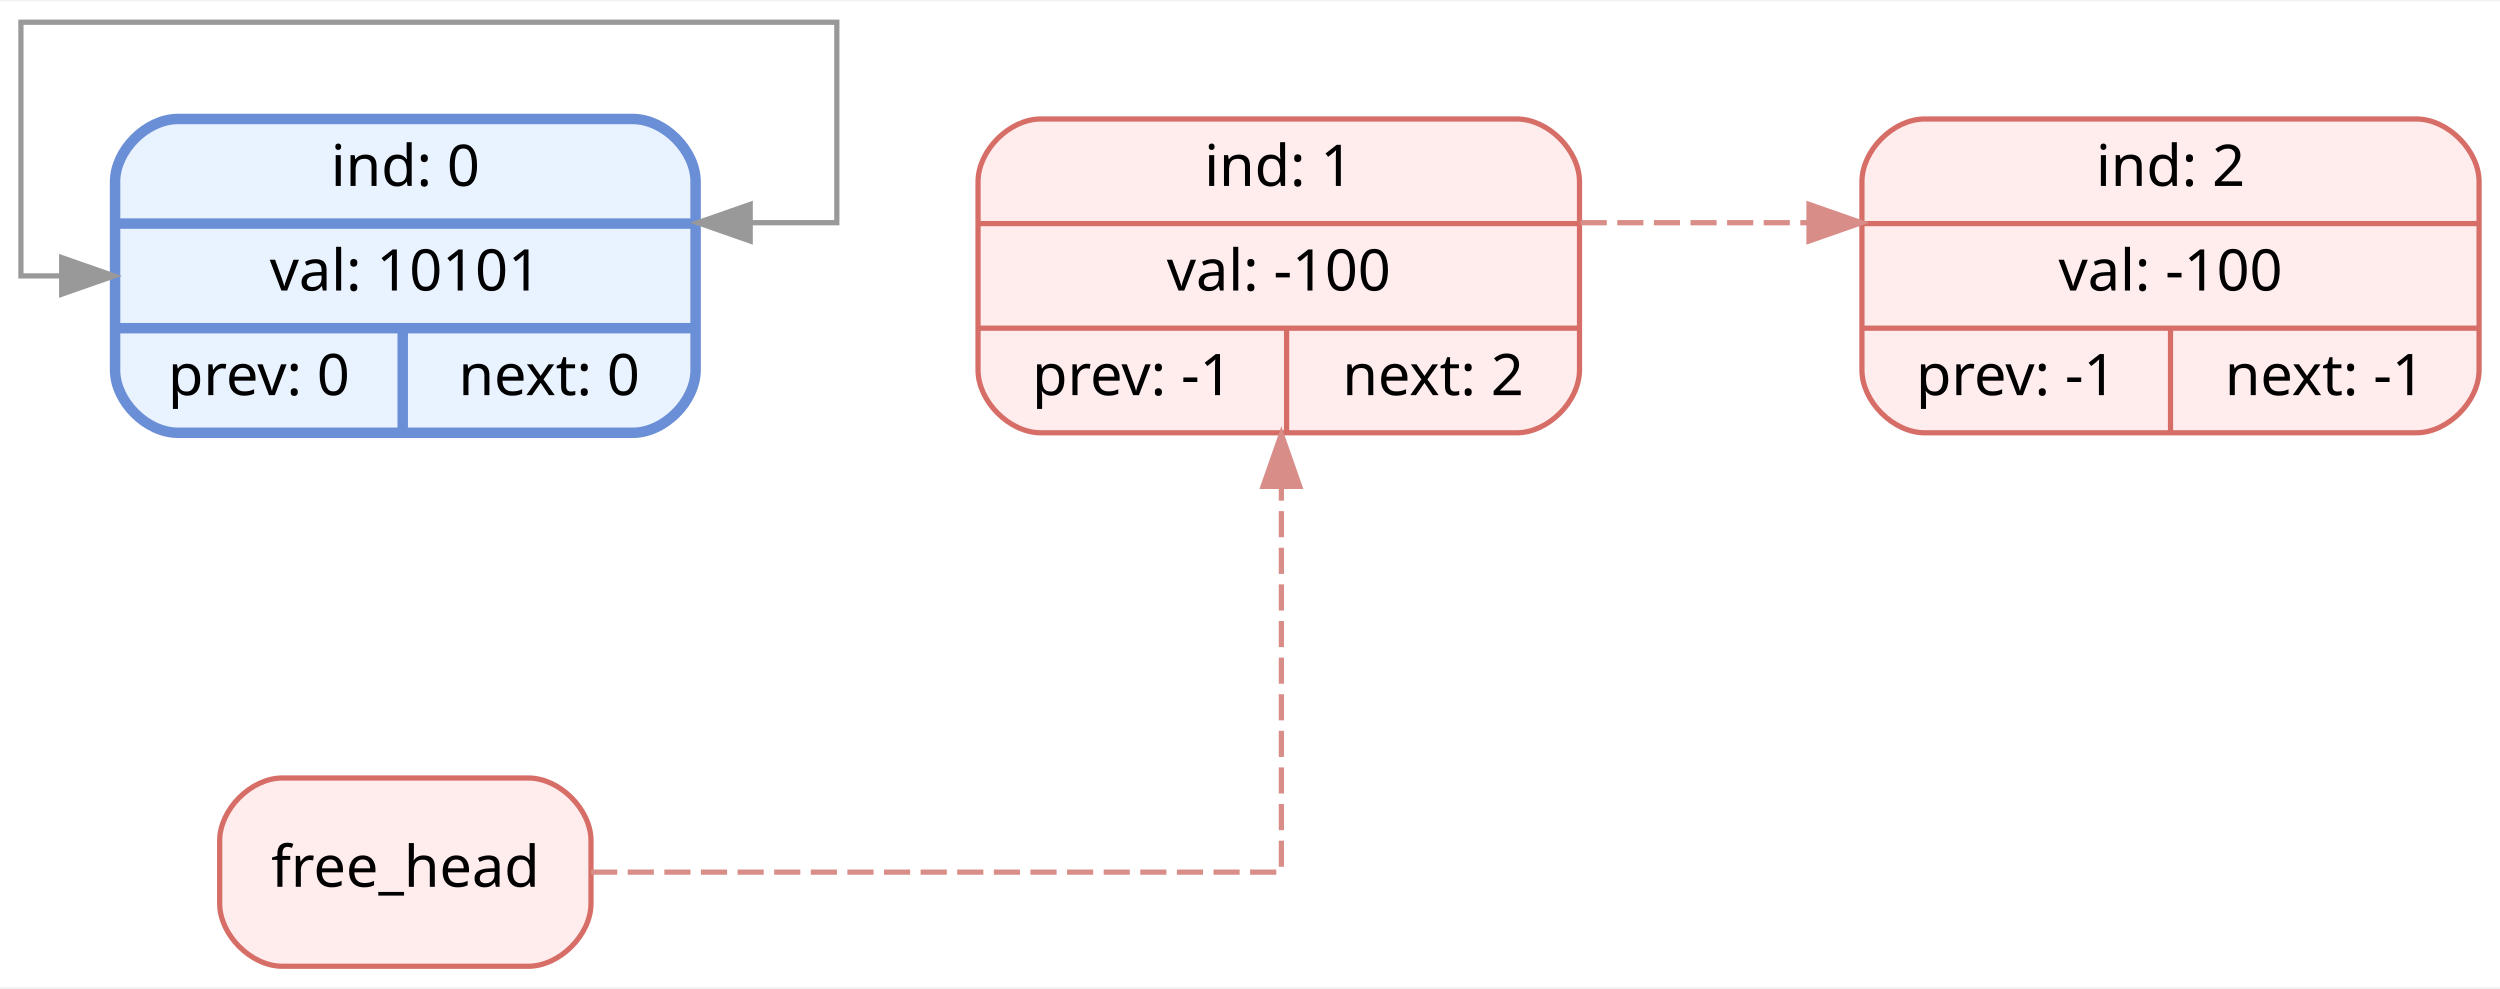
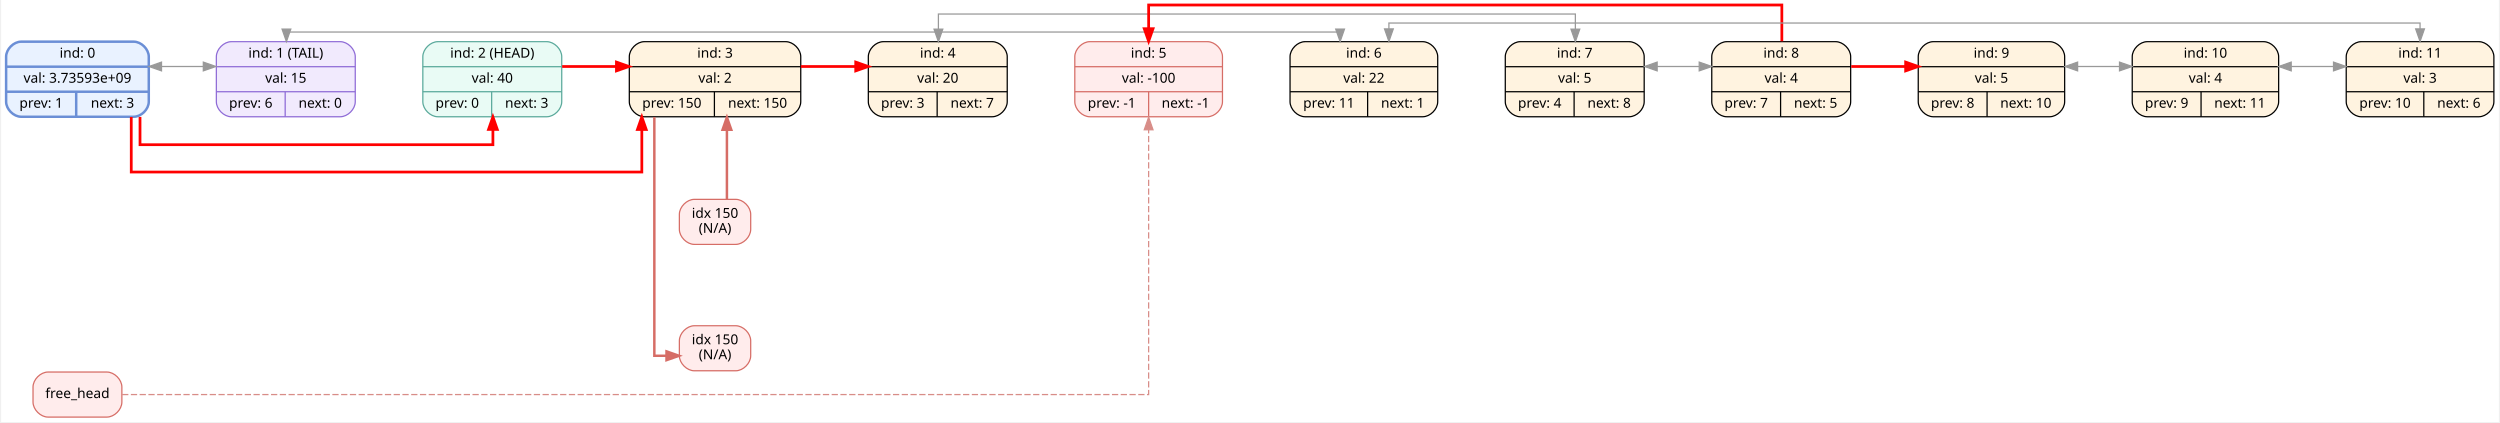
- <svg xmlns="http://www.w3.org/2000/svg" width="478pt" height="189pt" viewBox="0.00 0.00 478.00 188.50">
-   <g id="graph0" class="graph" transform="scale(1 1) rotate(0) translate(4 184.5)">
-     <polygon fill="white" stroke="transparent" points="-4,4 -4,-184.5 474,-184.5 474,4 -4,4" />
+ <svg xmlns="http://www.w3.org/2000/svg" width="1996pt" height="337pt" viewBox="0.00 0.00 1996.00 337.30">
+   <g id="graph0" class="graph" transform="scale(1 1) rotate(0) translate(4 333.3)">
+     <polygon fill="white" stroke="transparent" points="-4,4 -4,-333.3 1992,-333.3 1992,4 -4,4" />
    <g id="node1" class="node">
-       <path fill="#e9f2ff" stroke="#6b8fd6" stroke-width="2" d="M30,-102C30,-102 117,-102 117,-102 123,-102 129,-108 129,-114 129,-114 129,-150 129,-150 129,-156 123,-162 117,-162 117,-162 30,-162 30,-162 24,-162 18,-156 18,-150 18,-150 18,-114 18,-114 18,-108 24,-102 30,-102" />
-       <text text-anchor="middle" x="73.5" y="-149.2" font-family="Fira Mono" font-size="11.00">ind: 0</text>
-       <polyline fill="none" stroke="#6b8fd6" stroke-width="2" points="18,-142 129,-142 " />
-       <text text-anchor="middle" x="73.5" y="-129.2" font-family="Fira Mono" font-size="11.00">val: 10101</text>
-       <polyline fill="none" stroke="#6b8fd6" stroke-width="2" points="18,-122 129,-122 " />
-       <text text-anchor="middle" x="45.5" y="-109.2" font-family="Fira Mono" font-size="11.00">prev: 0</text>
-       <polyline fill="none" stroke="#6b8fd6" stroke-width="2" points="73,-102 73,-122 " />
-       <text text-anchor="middle" x="101" y="-109.2" font-family="Fira Mono" font-size="11.00">next: 0</text>
-     </g>
-     <g id="edge4" class="edge">
-       <path fill="none" stroke="#999999" d="M7.79,-132C7.79,-132 0,-132 0,-132 0,-132 0,-180.5 0,-180.5 0,-180.5 156,-180.5 156,-180.5 156,-180.5 156,-142.17 156,-142.17 156,-142.17 139.44,-142.17 139.44,-142.17" />
-       <polygon fill="#999999" stroke="#999999" points="7.79,-135.5 17.79,-132 7.79,-128.5 7.79,-135.5" />
-       <polygon fill="#999999" stroke="#999999" points="139.44,-138.67 129.44,-142.17 139.44,-145.67 139.44,-138.67" />
+       <path fill="#e9f2ff" stroke="#6b8fd6" stroke-width="2" d="M12,-240C12,-240 102,-240 102,-240 108,-240 114,-246 114,-252 114,-252 114,-288 114,-288 114,-294 108,-300 102,-300 102,-300 12,-300 12,-300 6,-300 0,-294 0,-288 0,-288 0,-252 0,-252 0,-246 6,-240 12,-240" />
+       <text text-anchor="middle" x="57" y="-287.2" font-family="Fira Mono" font-size="11.00">ind: 0</text>
+       <polyline fill="none" stroke="#6b8fd6" stroke-width="2" points="0,-280 114,-280 " />
+       <text text-anchor="middle" x="57" y="-267.2" font-family="Fira Mono" font-size="11.00">val: 3.73593e+09</text>
+       <polyline fill="none" stroke="#6b8fd6" stroke-width="2" points="0,-260 114,-260 " />
+       <text text-anchor="middle" x="28" y="-247.2" font-family="Fira Mono" font-size="11.00">prev: 1</text>
+       <polyline fill="none" stroke="#6b8fd6" stroke-width="2" points="56,-240 56,-260 " />
+       <text text-anchor="middle" x="85" y="-247.2" font-family="Fira Mono" font-size="11.00">next: 3</text>
    </g>
    <g id="node2" class="node">
-       <path fill="#ffecec" stroke="#d66d66" d="M195,-102C195,-102 286,-102 286,-102 292,-102 298,-108 298,-114 298,-114 298,-150 298,-150 298,-156 292,-162 286,-162 286,-162 195,-162 195,-162 189,-162 183,-156 183,-150 183,-150 183,-114 183,-114 183,-108 189,-102 195,-102" />
-       <text text-anchor="middle" x="240.5" y="-149.2" font-family="Fira Mono" font-size="11.00">ind: 1</text>
-       <polyline fill="none" stroke="#d66d66" points="183,-142 298,-142 " />
-       <text text-anchor="middle" x="240.5" y="-129.2" font-family="Fira Mono" font-size="11.00">val: -100</text>
-       <polyline fill="none" stroke="#d66d66" points="183,-122 298,-122 " />
-       <text text-anchor="middle" x="212.5" y="-109.2" font-family="Fira Mono" font-size="11.00">prev: -1</text>
-       <polyline fill="none" stroke="#d66d66" points="242,-102 242,-122 " />
-       <text text-anchor="middle" x="270" y="-109.2" font-family="Fira Mono" font-size="11.00">next: 2</text>
+       <path fill="#f1eafd" stroke="#8e6bd6" d="M180,-240C180,-240 267,-240 267,-240 273,-240 279,-246 279,-252 279,-252 279,-288 279,-288 279,-294 273,-300 267,-300 267,-300 180,-300 180,-300 174,-300 168,-294 168,-288 168,-288 168,-252 168,-252 168,-246 174,-240 180,-240" />
+       <text text-anchor="middle" x="223.5" y="-287.2" font-family="Fira Mono" font-size="11.00">ind: 1 (TAIL)</text>
+       <polyline fill="none" stroke="#8e6bd6" points="168,-280 279,-280 " />
+       <text text-anchor="middle" x="223.5" y="-267.2" font-family="Fira Mono" font-size="11.00">val: 15</text>
+       <polyline fill="none" stroke="#8e6bd6" points="168,-260 279,-260 " />
+       <text text-anchor="middle" x="195.5" y="-247.2" font-family="Fira Mono" font-size="11.00">prev: 6</text>
+       <polyline fill="none" stroke="#8e6bd6" points="223,-240 223,-260 " />
+       <text text-anchor="middle" x="251" y="-247.2" font-family="Fira Mono" font-size="11.00">next: 0</text>
    </g>
    <g id="node3" class="node">
-       <path fill="#ffecec" stroke="#d66d66" d="M364,-102C364,-102 458,-102 458,-102 464,-102 470,-108 470,-114 470,-114 470,-150 470,-150 470,-156 464,-162 458,-162 458,-162 364,-162 364,-162 358,-162 352,-156 352,-150 352,-150 352,-114 352,-114 352,-108 358,-102 364,-102" />
-       <text text-anchor="middle" x="411" y="-149.2" font-family="Fira Mono" font-size="11.00">ind: 2</text>
-       <polyline fill="none" stroke="#d66d66" points="352,-142 470,-142 " />
-       <text text-anchor="middle" x="411" y="-129.2" font-family="Fira Mono" font-size="11.00">val: -100</text>
-       <polyline fill="none" stroke="#d66d66" points="352,-122 470,-122 " />
-       <text text-anchor="middle" x="381.5" y="-109.2" font-family="Fira Mono" font-size="11.00">prev: -1</text>
-       <polyline fill="none" stroke="#d66d66" points="411,-102 411,-122 " />
-       <text text-anchor="middle" x="440.5" y="-109.2" font-family="Fira Mono" font-size="11.00">next: -1</text>
-     </g>
-     <g id="edge3" class="edge">
-       <path fill="none" stroke="#d88d88" stroke-dasharray="5,2" d="M298.22,-142.17C298.22,-142.17 341.88,-142.17 341.88,-142.17" />
-       <polygon fill="#d88d88" stroke="#d88d88" points="341.88,-145.67 351.88,-142.17 341.88,-138.67 341.88,-145.67" />
+       <path fill="#e9fbf5" stroke="#5aa99b" d="M345,-240C345,-240 432,-240 432,-240 438,-240 444,-246 444,-252 444,-252 444,-288 444,-288 444,-294 438,-300 432,-300 432,-300 345,-300 345,-300 339,-300 333,-294 333,-288 333,-288 333,-252 333,-252 333,-246 339,-240 345,-240" />
+       <text text-anchor="middle" x="388.5" y="-287.2" font-family="Fira Mono" font-size="11.00">ind: 2 (HEAD)</text>
+       <polyline fill="none" stroke="#5aa99b" points="333,-280 444,-280 " />
+       <text text-anchor="middle" x="388.5" y="-267.2" font-family="Fira Mono" font-size="11.00">val: 40</text>
+       <polyline fill="none" stroke="#5aa99b" points="333,-260 444,-260 " />
+       <text text-anchor="middle" x="360.5" y="-247.2" font-family="Fira Mono" font-size="11.00">prev: 0</text>
+       <polyline fill="none" stroke="#5aa99b" points="388,-240 388,-260 " />
+       <text text-anchor="middle" x="416" y="-247.2" font-family="Fira Mono" font-size="11.00">next: 3</text>
+     </g>
+     <g id="edge24" class="edge">
+       <path fill="none" stroke="#ff0000" stroke-width="2.2" d="M107,-239.86C107,-228.23 107,-217.67 107,-217.67 107,-217.67 389,-217.67 389,-217.67 389,-217.67 389,-229.86 389,-229.86" />
+       <polygon fill="#ff0000" stroke="#ff0000" stroke-width="2.2" points="385.5,-229.86 389,-239.86 392.5,-229.86 385.5,-229.86" />
    </g>
    <g id="node4" class="node">
-       <path fill="#ffecec" stroke="#d66d66" d="M97,-36C97,-36 50,-36 50,-36 44,-36 38,-30 38,-24 38,-24 38,-12 38,-12 38,-6 44,0 50,0 50,0 97,0 97,0 103,0 109,-6 109,-12 109,-12 109,-24 109,-24 109,-30 103,-36 97,-36" />
-       <text text-anchor="middle" x="73.5" y="-15.2" font-family="Fira Mono" font-size="11.00">free_head</text>
-     </g>
-     <g id="edge5" class="edge">
-       <path fill="none" stroke="#d88d88" stroke-dasharray="5,2" d="M109.02,-18C158.19,-18 241,-18 241,-18 241,-18 241,-91.75 241,-91.75" />
-       <polygon fill="#d88d88" stroke="#d88d88" points="237.5,-91.75 241,-101.75 244.5,-91.75 237.5,-91.75" />
+       <path fill="#fff3e0" stroke="#000000" d="M510,-240C510,-240 623,-240 623,-240 629,-240 635,-246 635,-252 635,-252 635,-288 635,-288 635,-294 629,-300 623,-300 623,-300 510,-300 510,-300 504,-300 498,-294 498,-288 498,-288 498,-252 498,-252 498,-246 504,-240 510,-240" />
+       <text text-anchor="middle" x="566.5" y="-287.2" font-family="Fira Mono" font-size="11.00">ind: 3</text>
+       <polyline fill="none" stroke="#000000" points="498,-280 635,-280 " />
+       <text text-anchor="middle" x="566.5" y="-267.2" font-family="Fira Mono" font-size="11.00">val: 2</text>
+       <polyline fill="none" stroke="#000000" points="498,-260 635,-260 " />
+       <text text-anchor="middle" x="532" y="-247.2" font-family="Fira Mono" font-size="11.00">prev: 150</text>
+       <polyline fill="none" stroke="#000000" points="566,-240 566,-260 " />
+       <text text-anchor="middle" x="600.5" y="-247.2" font-family="Fira Mono" font-size="11.00">next: 150</text>
+     </g>
+     <g id="edge12" class="edge">
+       <path fill="none" stroke="#ff0000" stroke-width="2.2" d="M100,-239.83C100,-219.3 100,-195.83 100,-195.83 100,-195.83 508,-195.83 508,-195.83 508,-195.83 508,-229.83 508,-229.83" />
+       <polygon fill="#ff0000" stroke="#ff0000" stroke-width="2.2" points="504.5,-229.83 508,-239.83 511.5,-229.83 504.5,-229.83" />
+     </g>
+     <g id="edge13" class="edge">
+       <path fill="none" stroke="#999999" d="M157.59,-280.17C157.59,-280.17 124.18,-280.17 124.18,-280.17" />
+       <polygon fill="#999999" stroke="#999999" points="124.18,-276.67 114.18,-280.17 124.18,-283.67 124.18,-276.67" />
+       <polygon fill="#999999" stroke="#999999" points="157.59,-283.67 167.59,-280.17 157.59,-276.67 157.59,-283.67" />
+     </g>
+     <g id="edge14" class="edge">
+       <path fill="none" stroke="#ff0000" stroke-width="2.2" d="M444.33,-280.17C444.33,-280.17 487.72,-280.17 487.72,-280.17" />
+       <polygon fill="#ff0000" stroke="#ff0000" stroke-width="2.2" points="487.72,-283.67 497.72,-280.17 487.72,-276.67 487.72,-283.67" />
+     </g>
+     <g id="node5" class="node">
+       <path fill="#fff3e0" stroke="#000000" d="M701,-240C701,-240 788,-240 788,-240 794,-240 800,-246 800,-252 800,-252 800,-288 800,-288 800,-294 794,-300 788,-300 788,-300 701,-300 701,-300 695,-300 689,-294 689,-288 689,-288 689,-252 689,-252 689,-246 695,-240 701,-240" />
+       <text text-anchor="middle" x="744.5" y="-287.2" font-family="Fira Mono" font-size="11.00">ind: 4</text>
+       <polyline fill="none" stroke="#000000" points="689,-280 800,-280 " />
+       <text text-anchor="middle" x="744.5" y="-267.2" font-family="Fira Mono" font-size="11.00">val: 20</text>
+       <polyline fill="none" stroke="#000000" points="689,-260 800,-260 " />
+       <text text-anchor="middle" x="716.5" y="-247.2" font-family="Fira Mono" font-size="11.00">prev: 3</text>
+       <polyline fill="none" stroke="#000000" points="744,-240 744,-260 " />
+       <text text-anchor="middle" x="772" y="-247.2" font-family="Fira Mono" font-size="11.00">next: 7</text>
+     </g>
+     <g id="edge27" class="edge">
+       <path fill="none" stroke="#ff0000" stroke-width="2.2" d="M635.06,-280.17C635.06,-280.17 678.93,-280.17 678.93,-280.17" />
+       <polygon fill="#ff0000" stroke="#ff0000" stroke-width="2.2" points="678.93,-283.67 688.93,-280.17 678.93,-276.67 678.93,-283.67" />
+     </g>
+     <g id="node13" class="node">
+       <path fill="#ffecec" stroke="#d66d66" d="M583,-73C583,-73 550,-73 550,-73 544,-73 538,-67 538,-61 538,-61 538,-49 538,-49 538,-43 544,-37 550,-37 550,-37 583,-37 583,-37 589,-37 595,-43 595,-49 595,-49 595,-61 595,-61 595,-67 589,-73 583,-73" />
+       <text text-anchor="middle" x="566.5" y="-58.2" font-family="Fira Mono" font-size="11.00">idx 150</text>
+       <text text-anchor="middle" x="566.5" y="-46.2" font-family="Fira Mono" font-size="11.00">(N/A)</text>
+     </g>
+     <g id="edge15" class="edge">
+       <path fill="none" stroke="#d66d66" stroke-width="2" d="M518,-239.73C518,-179.21 518,-49 518,-49 518,-49 527.73,-49 527.73,-49" />
+       <polygon fill="#d66d66" stroke="#d66d66" stroke-width="2" points="527.73,-52.5 537.73,-49 527.73,-45.5 527.73,-52.5" />
+     </g>
+     <g id="node14" class="node">
+       <path fill="#ffecec" stroke="#d66d66" d="M583,-174C583,-174 550,-174 550,-174 544,-174 538,-168 538,-162 538,-162 538,-150 538,-150 538,-144 544,-138 550,-138 550,-138 583,-138 583,-138 589,-138 595,-144 595,-150 595,-150 595,-162 595,-162 595,-168 589,-174 583,-174" />
+       <text text-anchor="middle" x="566.5" y="-159.2" font-family="Fira Mono" font-size="11.00">idx 150</text>
+       <text text-anchor="middle" x="566.5" y="-147.2" font-family="Fira Mono" font-size="11.00">(N/A)</text>
+     </g>
+     <g id="node6" class="node">
+       <path fill="#ffecec" stroke="#d66d66" d="M866,-240C866,-240 960,-240 960,-240 966,-240 972,-246 972,-252 972,-252 972,-288 972,-288 972,-294 966,-300 960,-300 960,-300 866,-300 866,-300 860,-300 854,-294 854,-288 854,-288 854,-252 854,-252 854,-246 860,-240 866,-240" />
+       <text text-anchor="middle" x="913" y="-287.2" font-family="Fira Mono" font-size="11.00">ind: 5</text>
+       <polyline fill="none" stroke="#d66d66" points="854,-280 972,-280 " />
+       <text text-anchor="middle" x="913" y="-267.2" font-family="Fira Mono" font-size="11.00">val: -100</text>
+       <polyline fill="none" stroke="#d66d66" points="854,-260 972,-260 " />
+       <text text-anchor="middle" x="883.5" y="-247.2" font-family="Fira Mono" font-size="11.00">prev: -1</text>
+       <polyline fill="none" stroke="#d66d66" points="913,-240 913,-260 " />
+       <text text-anchor="middle" x="942.5" y="-247.2" font-family="Fira Mono" font-size="11.00">next: -1</text>
+     </g>
+     <g id="node8" class="node">
+       <path fill="#fff3e0" stroke="#000000" d="M1210,-240C1210,-240 1297,-240 1297,-240 1303,-240 1309,-246 1309,-252 1309,-252 1309,-288 1309,-288 1309,-294 1303,-300 1297,-300 1297,-300 1210,-300 1210,-300 1204,-300 1198,-294 1198,-288 1198,-288 1198,-252 1198,-252 1198,-246 1204,-240 1210,-240" />
+       <text text-anchor="middle" x="1253.5" y="-287.2" font-family="Fira Mono" font-size="11.00">ind: 7</text>
+       <polyline fill="none" stroke="#000000" points="1198,-280 1309,-280 " />
+       <text text-anchor="middle" x="1253.5" y="-267.2" font-family="Fira Mono" font-size="11.00">val: 5</text>
+       <polyline fill="none" stroke="#000000" points="1198,-260 1309,-260 " />
+       <text text-anchor="middle" x="1225.5" y="-247.2" font-family="Fira Mono" font-size="11.00">prev: 4</text>
+       <polyline fill="none" stroke="#000000" points="1253,-240 1253,-260 " />
+       <text text-anchor="middle" x="1281" y="-247.2" font-family="Fira Mono" font-size="11.00">next: 8</text>
+     </g>
+     <g id="edge17" class="edge">
+       <path fill="none" stroke="#999999" d="M745,-310C745,-310 745,-322.1 745,-322.1 745,-322.1 1254,-322.1 1254,-322.1 1254,-322.1 1254,-310 1254,-310" />
+       <polygon fill="#999999" stroke="#999999" points="748.5,-310 745,-300 741.5,-310 748.5,-310" />
+       <polygon fill="#999999" stroke="#999999" points="1257.5,-310 1254,-300 1250.5,-310 1257.5,-310" />
+     </g>
+     <g id="node7" class="node">
+       <path fill="#fff3e0" stroke="#000000" d="M1038,-240C1038,-240 1132,-240 1132,-240 1138,-240 1144,-246 1144,-252 1144,-252 1144,-288 1144,-288 1144,-294 1138,-300 1132,-300 1132,-300 1038,-300 1038,-300 1032,-300 1026,-294 1026,-288 1026,-288 1026,-252 1026,-252 1026,-246 1032,-240 1038,-240" />
+       <text text-anchor="middle" x="1085" y="-287.2" font-family="Fira Mono" font-size="11.00">ind: 6</text>
+       <polyline fill="none" stroke="#000000" points="1026,-280 1144,-280 " />
+       <text text-anchor="middle" x="1085" y="-267.2" font-family="Fira Mono" font-size="11.00">val: 22</text>
+       <polyline fill="none" stroke="#000000" points="1026,-260 1144,-260 " />
+       <text text-anchor="middle" x="1057" y="-247.2" font-family="Fira Mono" font-size="11.00">prev: 11</text>
+       <polyline fill="none" stroke="#000000" points="1088,-240 1088,-260 " />
+       <text text-anchor="middle" x="1116" y="-247.2" font-family="Fira Mono" font-size="11.00">next: 1</text>
+     </g>
+     <g id="edge18" class="edge">
+       <path fill="none" stroke="#999999" d="M1066,-306.94C1066,-306.94 1066,-307.7 1066,-307.7 1066,-307.7 224,-307.7 224,-307.7 224,-307.7 224,-306.94 224,-306.94" />
+       <polygon fill="#999999" stroke="#999999" points="1069.5,-310.07 1066,-300.07 1062.5,-310.07 1069.5,-310.07" />
+       <polygon fill="#999999" stroke="#999999" points="227.5,-310.07 224,-300.07 220.5,-310.07 227.5,-310.07" />
+     </g>
+     <g id="node9" class="node">
+       <path fill="#fff3e0" stroke="#000000" d="M1375,-240C1375,-240 1462,-240 1462,-240 1468,-240 1474,-246 1474,-252 1474,-252 1474,-288 1474,-288 1474,-294 1468,-300 1462,-300 1462,-300 1375,-300 1375,-300 1369,-300 1363,-294 1363,-288 1363,-288 1363,-252 1363,-252 1363,-246 1369,-240 1375,-240" />
+       <text text-anchor="middle" x="1418.5" y="-287.2" font-family="Fira Mono" font-size="11.00">ind: 8</text>
+       <polyline fill="none" stroke="#000000" points="1363,-280 1474,-280 " />
+       <text text-anchor="middle" x="1418.5" y="-267.2" font-family="Fira Mono" font-size="11.00">val: 4</text>
+       <polyline fill="none" stroke="#000000" points="1363,-260 1474,-260 " />
+       <text text-anchor="middle" x="1390.5" y="-247.2" font-family="Fira Mono" font-size="11.00">prev: 7</text>
+       <polyline fill="none" stroke="#000000" points="1418,-240 1418,-260 " />
+       <text text-anchor="middle" x="1446" y="-247.2" font-family="Fira Mono" font-size="11.00">next: 5</text>
+     </g>
+     <g id="edge19" class="edge">
+       <path fill="none" stroke="#999999" d="M1319.36,-280.17C1319.36,-280.17 1352.98,-280.17 1352.98,-280.17" />
+       <polygon fill="#999999" stroke="#999999" points="1352.98,-283.67 1362.98,-280.17 1352.98,-276.67 1352.98,-283.67" />
+       <polygon fill="#999999" stroke="#999999" points="1319.36,-276.67 1309.36,-280.17 1319.36,-283.67 1319.36,-276.67" />
+     </g>
+     <g id="edge20" class="edge">
+       <path fill="none" stroke="#ff0000" stroke-width="2.2" d="M1419,-300.34C1419,-314.93 1419,-329.3 1419,-329.3 1419,-329.3 913,-329.3 913,-329.3 913,-329.3 913,-310.34 913,-310.34" />
+       <polygon fill="#ff0000" stroke="#ff0000" stroke-width="2.2" points="916.5,-310.34 913,-300.34 909.5,-310.34 916.5,-310.34" />
+     </g>
+     <g id="node10" class="node">
+       <path fill="#fff3e0" stroke="#000000" d="M1540,-240C1540,-240 1633,-240 1633,-240 1639,-240 1645,-246 1645,-252 1645,-252 1645,-288 1645,-288 1645,-294 1639,-300 1633,-300 1633,-300 1540,-300 1540,-300 1534,-300 1528,-294 1528,-288 1528,-288 1528,-252 1528,-252 1528,-246 1534,-240 1540,-240" />
+       <text text-anchor="middle" x="1586.5" y="-287.2" font-family="Fira Mono" font-size="11.00">ind: 9</text>
+       <polyline fill="none" stroke="#000000" points="1528,-280 1645,-280 " />
+       <text text-anchor="middle" x="1586.5" y="-267.2" font-family="Fira Mono" font-size="11.00">val: 5</text>
+       <polyline fill="none" stroke="#000000" points="1528,-260 1645,-260 " />
+       <text text-anchor="middle" x="1555.5" y="-247.2" font-family="Fira Mono" font-size="11.00">prev: 8</text>
+       <polyline fill="none" stroke="#000000" points="1583,-240 1583,-260 " />
+       <text text-anchor="middle" x="1614" y="-247.2" font-family="Fira Mono" font-size="11.00">next: 10</text>
+     </g>
+     <g id="edge28" class="edge">
+       <path fill="none" stroke="#ff0000" stroke-width="2.2" d="M1474.44,-280.17C1474.44,-280.17 1517.93,-280.17 1517.93,-280.17" />
+       <polygon fill="#ff0000" stroke="#ff0000" stroke-width="2.2" points="1517.93,-283.67 1527.93,-280.17 1517.93,-276.67 1517.93,-283.67" />
+     </g>
+     <g id="node11" class="node">
+       <path fill="#fff3e0" stroke="#000000" d="M1711,-240C1711,-240 1804,-240 1804,-240 1810,-240 1816,-246 1816,-252 1816,-252 1816,-288 1816,-288 1816,-294 1810,-300 1804,-300 1804,-300 1711,-300 1711,-300 1705,-300 1699,-294 1699,-288 1699,-288 1699,-252 1699,-252 1699,-246 1705,-240 1711,-240" />
+       <text text-anchor="middle" x="1757.5" y="-287.2" font-family="Fira Mono" font-size="11.00">ind: 10</text>
+       <polyline fill="none" stroke="#000000" points="1699,-280 1816,-280 " />
+       <text text-anchor="middle" x="1757.5" y="-267.2" font-family="Fira Mono" font-size="11.00">val: 4</text>
+       <polyline fill="none" stroke="#000000" points="1699,-260 1816,-260 " />
+       <text text-anchor="middle" x="1726.5" y="-247.2" font-family="Fira Mono" font-size="11.00">prev: 9</text>
+       <polyline fill="none" stroke="#000000" points="1754,-240 1754,-260 " />
+       <text text-anchor="middle" x="1785" y="-247.2" font-family="Fira Mono" font-size="11.00">next: 11</text>
+     </g>
+     <g id="edge21" class="edge">
+       <path fill="none" stroke="#999999" d="M1655.35,-280.17C1655.35,-280.17 1688.83,-280.17 1688.83,-280.17" />
+       <polygon fill="#999999" stroke="#999999" points="1688.83,-283.67 1698.83,-280.17 1688.83,-276.67 1688.83,-283.67" />
+       <polygon fill="#999999" stroke="#999999" points="1655.35,-276.67 1645.35,-280.17 1655.35,-283.67 1655.35,-276.67" />
+     </g>
+     <g id="node12" class="node">
+       <path fill="#fff3e0" stroke="#000000" d="M1882,-240C1882,-240 1976,-240 1976,-240 1982,-240 1988,-246 1988,-252 1988,-252 1988,-288 1988,-288 1988,-294 1982,-300 1976,-300 1976,-300 1882,-300 1882,-300 1876,-300 1870,-294 1870,-288 1870,-288 1870,-252 1870,-252 1870,-246 1876,-240 1882,-240" />
+       <text text-anchor="middle" x="1929" y="-287.2" font-family="Fira Mono" font-size="11.00">ind: 11</text>
+       <polyline fill="none" stroke="#000000" points="1870,-280 1988,-280 " />
+       <text text-anchor="middle" x="1929" y="-267.2" font-family="Fira Mono" font-size="11.00">val: 3</text>
+       <polyline fill="none" stroke="#000000" points="1870,-260 1988,-260 " />
+       <text text-anchor="middle" x="1901" y="-247.2" font-family="Fira Mono" font-size="11.00">prev: 10</text>
+       <polyline fill="none" stroke="#000000" points="1932,-240 1932,-260 " />
+       <text text-anchor="middle" x="1960" y="-247.2" font-family="Fira Mono" font-size="11.00">next: 6</text>
+     </g>
+     <g id="edge22" class="edge">
+       <path fill="none" stroke="#999999" d="M1826.04,-280.17C1826.04,-280.17 1859.85,-280.17 1859.85,-280.17" />
+       <polygon fill="#999999" stroke="#999999" points="1859.85,-283.67 1869.85,-280.17 1859.85,-276.67 1859.85,-283.67" />
+       <polygon fill="#999999" stroke="#999999" points="1826.04,-276.67 1816.04,-280.17 1826.04,-283.67 1826.04,-276.67" />
+     </g>
+     <g id="edge23" class="edge">
+       <path fill="none" stroke="#999999" d="M1929,-310.2C1929,-310.2 1929,-314.9 1929,-314.9 1929,-314.9 1105,-314.9 1105,-314.9 1105,-314.9 1105,-310.2 1105,-310.2" />
+       <polygon fill="#999999" stroke="#999999" points="1932.5,-310.2 1929,-300.2 1925.5,-310.2 1932.5,-310.2" />
+       <polygon fill="#999999" stroke="#999999" points="1108.5,-310.2 1105,-300.2 1101.5,-310.2 1108.5,-310.2" />
+     </g>
+     <g id="edge25" class="edge">
+       <path fill="none" stroke="#d66d66" stroke-width="2" d="M576,-174.06C576,-174.06 576,-229.59 576,-229.59" />
+       <polygon fill="#d66d66" stroke="#d66d66" stroke-width="2" points="572.5,-229.59 576,-239.59 579.5,-229.59 572.5,-229.59" />
+     </g>
+     <g id="node15" class="node">
+       <path fill="#ffecec" stroke="#d66d66" d="M80.5,-36C80.5,-36 33.5,-36 33.5,-36 27.5,-36 21.5,-30 21.5,-24 21.5,-24 21.5,-12 21.5,-12 21.5,-6 27.5,0 33.5,0 33.5,0 80.5,0 80.5,0 86.5,0 92.5,-6 92.5,-12 92.5,-12 92.5,-24 92.5,-24 92.5,-30 86.5,-36 80.5,-36" />
+       <text text-anchor="middle" x="57" y="-15.2" font-family="Fira Mono" font-size="11.00">free_head</text>
+     </g>
+     <g id="edge29" class="edge">
+       <path fill="none" stroke="#d88d88" stroke-dasharray="5,2" d="M92.69,-18C254.7,-18 913,-18 913,-18 913,-18 913,-229.6 913,-229.6" />
+       <polygon fill="#d88d88" stroke="#d88d88" points="909.5,-229.6 913,-239.6 916.5,-229.6 909.5,-229.6" />
    </g>
  </g>
</svg>
